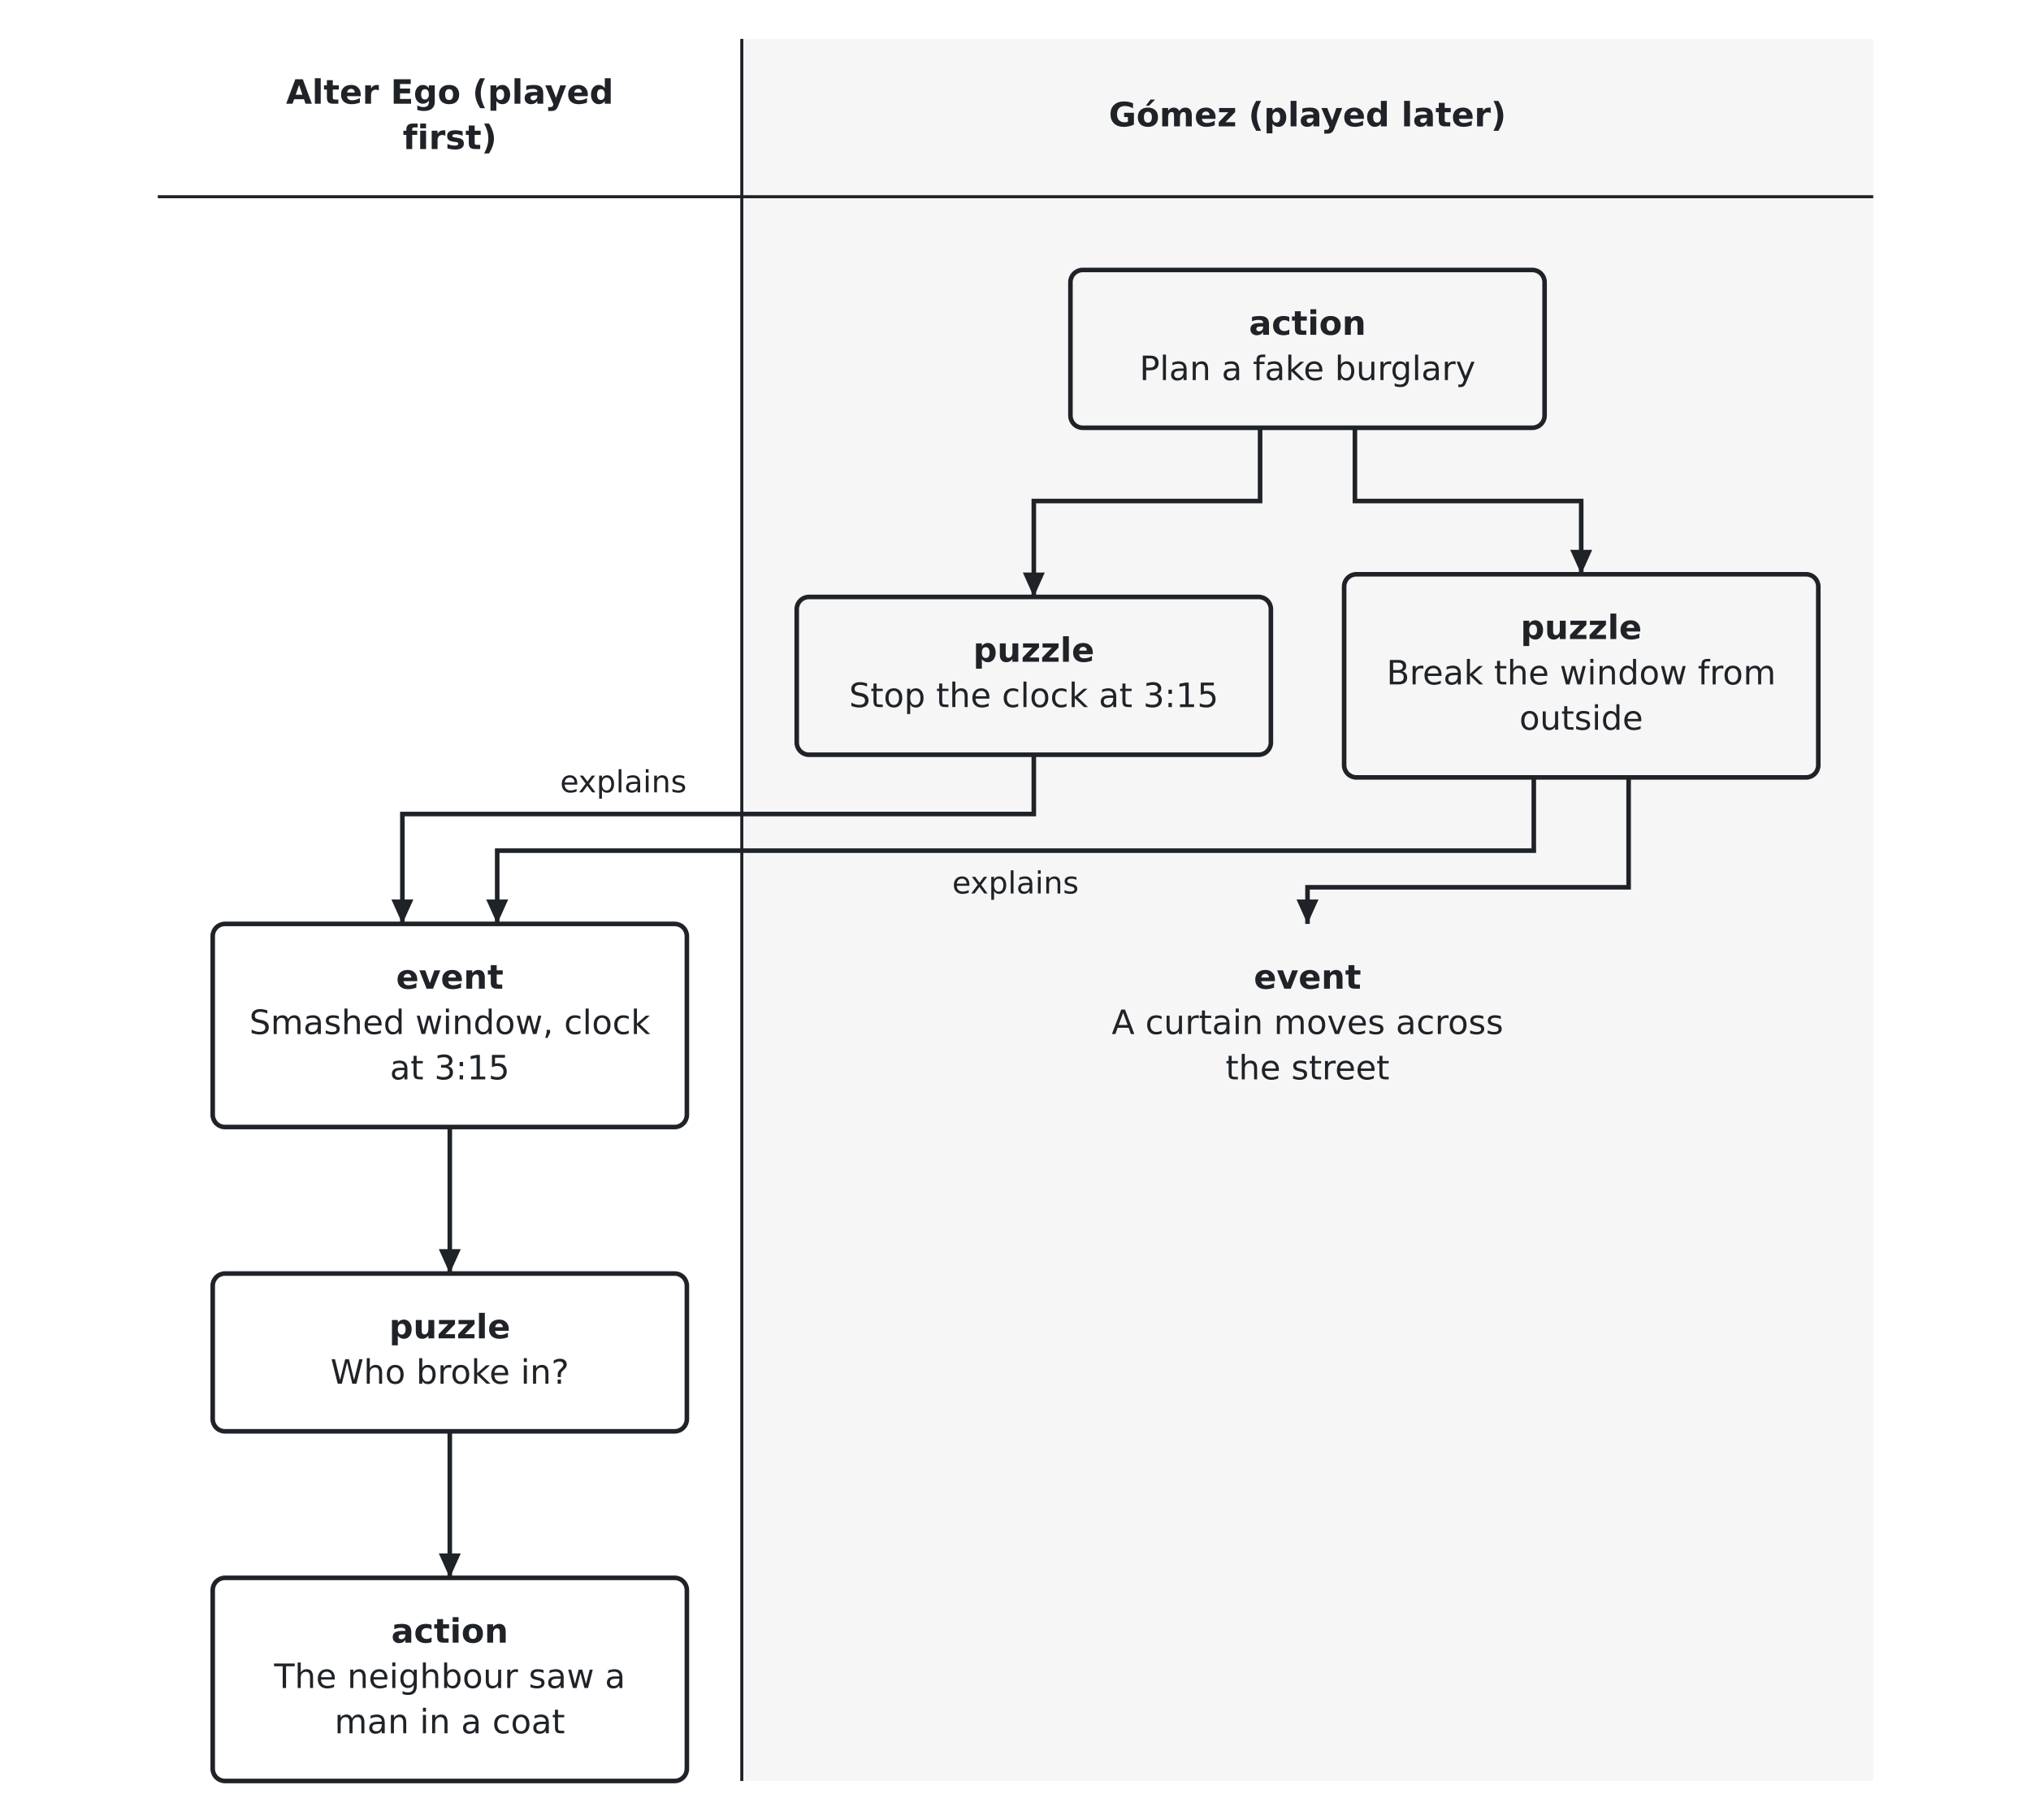
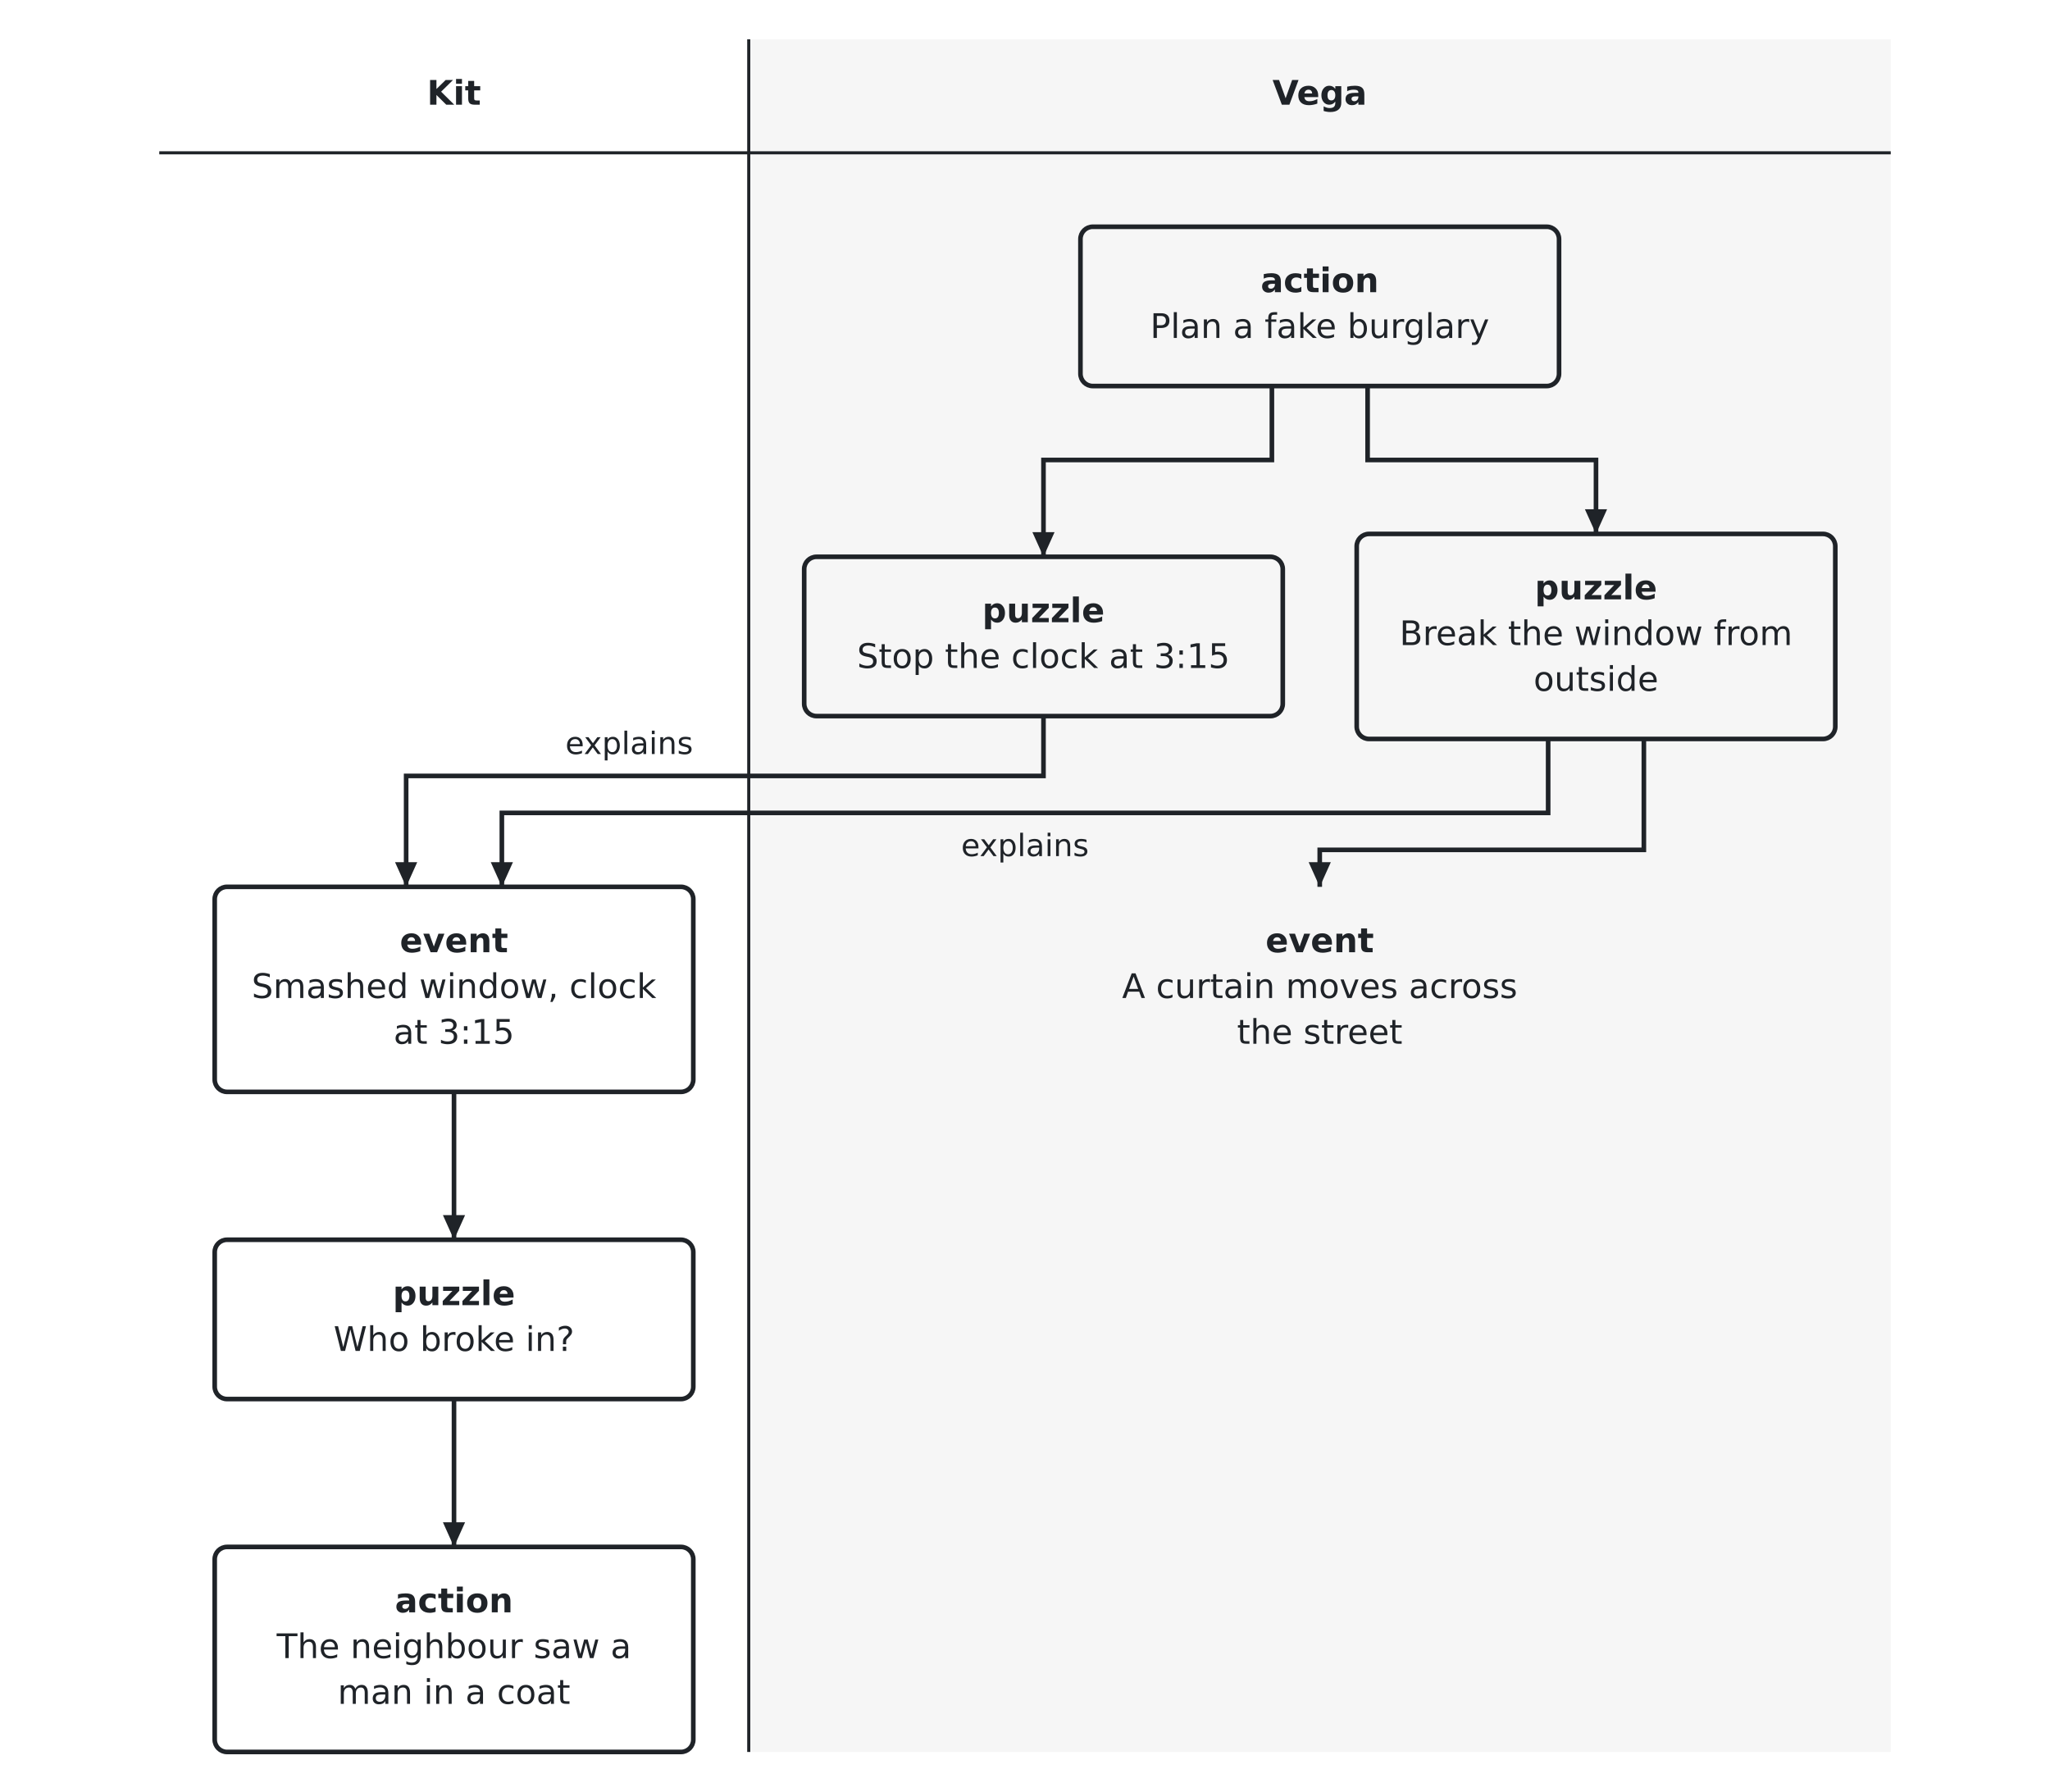
- <svg xmlns="http://www.w3.org/2000/svg" width="665.5" height="596.25" viewBox="-0.75 -0.75 665.5 596.25" role="img" aria-labelledby="ds31683f29b1-title">
+ <svg xmlns="http://www.w3.org/2000/svg" width="665.5" height="581.4" viewBox="-0.75 -0.75 665.5 581.4" role="img" aria-labelledby="dsa0ac13669e-title">
  <style>svg{color:#1f2328}@media (prefers-color-scheme:dark){svg{color:#e6edf3}}</style>
-   <polygon points="242.317,12 613.049,12 613.049,582.75 242.317,582.75" fill="currentColor" fill-opacity="0.04" stroke="none" />
-   <path d="M 50.951 63.7 L 613.049 63.7" fill="none" stroke="currentColor" stroke-width="1" />
-   <path d="M 242.317 12 L 242.317 582.75" fill="none" stroke="currentColor" stroke-width="1" />
+   <polygon points="242.317,12 613.049,12 613.049,567.9 242.317,567.9" fill="currentColor" fill-opacity="0.04" stroke="none" />
+   <path d="M 50.951 48.85 L 613.049 48.85" fill="none" stroke="currentColor" stroke-width="1" />
+   <path d="M 242.317 12 L 242.317 567.9" fill="none" stroke="currentColor" stroke-width="1" />
  <text x="146.634" y="33.233" font-family="'DejaVu Sans', sans-serif" font-size="11" fill="currentColor" text-anchor="middle">
-     <tspan font-weight="bold">Alter Ego (played</tspan>
+     <tspan font-weight="bold">Kit</tspan>
  </text>
-   <text x="146.634" y="48.083" font-family="'DejaVu Sans', sans-serif" font-size="11" fill="currentColor" text-anchor="middle">
-     <tspan font-weight="bold">first)</tspan>
+   <text x="427.683" y="33.233" font-family="'DejaVu Sans', sans-serif" font-size="11" fill="currentColor" text-anchor="middle">
+     <tspan font-weight="bold">Vega</tspan>
  </text>
-   <text x="427.683" y="40.658" font-family="'DejaVu Sans', sans-serif" font-size="11" fill="currentColor" text-anchor="middle">
-     <tspan font-weight="bold">Gómez (played later)</tspan>
-   </text>
-   <path d="M 146.634 368.5 L 146.634 416.5" fill="none" stroke="currentColor" stroke-width="1.5" />
-   <polygon points="146.634,416.5 143.034,408.5 150.234,408.5" fill="currentColor" stroke="none" />
-   <path d="M 146.634 468.2 L 146.634 516.2" fill="none" stroke="currentColor" stroke-width="1.5" />
-   <polygon points="146.634,516.2 143.034,508.2 150.234,508.2" fill="currentColor" stroke="none" />
-   <path d="M 412.146 139.4 L 412.146 163.4 L 338 163.4 L 338 194.825" fill="none" stroke="currentColor" stroke-width="1.5" />
-   <polygon points="338,194.825 334.4,186.825 341.6,186.825" fill="currentColor" stroke="none" />
-   <path d="M 443.22 139.4 L 443.22 163.4 L 517.366 163.4 L 517.366 187.4" fill="none" stroke="currentColor" stroke-width="1.5" />
-   <polygon points="517.366,187.4 513.766,179.4 520.966,179.4" fill="currentColor" stroke="none" />
-   <path d="M 338 246.525 L 338 265.95 L 131.097 265.95 L 131.097 301.95" fill="none" stroke="currentColor" stroke-width="1.5" />
-   <polygon points="131.097,301.95 127.497,293.95 134.697,293.95" fill="currentColor" stroke="none" />
-   <path d="M 501.83 253.95 L 501.83 277.95 L 162.17 277.95 L 162.17 301.95" fill="none" stroke="currentColor" stroke-width="1.5" />
-   <polygon points="162.17,301.95 158.57,293.95 165.77,293.95" fill="currentColor" stroke="none" />
-   <path d="M 532.903 253.95 L 532.903 289.95 L 427.683 289.95 L 427.683 301.95" fill="none" stroke="currentColor" stroke-width="1.5" />
-   <polygon points="427.683,301.95 424.083,293.95 431.283,293.95" fill="currentColor" stroke="none" />
-   <rect x="68.951" y="416.5" width="155.366" height="51.7" rx="4" fill="none" stroke="currentColor" stroke-width="1.5" />
-   <text x="146.634" y="437.733" font-family="'DejaVu Sans', sans-serif" font-size="11" fill="currentColor" text-anchor="middle">
+   <path d="M 146.634 353.65 L 146.634 401.65" fill="none" stroke="currentColor" stroke-width="1.5" />
+   <polygon points="146.634,401.65 143.034,393.65 150.234,393.65" fill="currentColor" stroke="none" />
+   <path d="M 146.634 453.35 L 146.634 501.35" fill="none" stroke="currentColor" stroke-width="1.5" />
+   <polygon points="146.634,501.35 143.034,493.35 150.234,493.35" fill="currentColor" stroke="none" />
+   <path d="M 412.146 124.55 L 412.146 148.55 L 338 148.55 L 338 179.975" fill="none" stroke="currentColor" stroke-width="1.5" />
+   <polygon points="338,179.975 334.4,171.975 341.6,171.975" fill="currentColor" stroke="none" />
+   <path d="M 443.22 124.55 L 443.22 148.55 L 517.366 148.55 L 517.366 172.55" fill="none" stroke="currentColor" stroke-width="1.5" />
+   <polygon points="517.366,172.55 513.766,164.55 520.966,164.55" fill="currentColor" stroke="none" />
+   <path d="M 338 231.675 L 338 251.1 L 131.097 251.1 L 131.097 287.1" fill="none" stroke="currentColor" stroke-width="1.5" />
+   <polygon points="131.097,287.1 127.497,279.1 134.697,279.1" fill="currentColor" stroke="none" />
+   <path d="M 501.83 239.1 L 501.83 263.1 L 162.17 263.1 L 162.17 287.1" fill="none" stroke="currentColor" stroke-width="1.5" />
+   <polygon points="162.17,287.1 158.57,279.1 165.77,279.1" fill="currentColor" stroke="none" />
+   <path d="M 532.903 239.1 L 532.903 275.1 L 427.683 275.1 L 427.683 287.1" fill="none" stroke="currentColor" stroke-width="1.5" />
+   <polygon points="427.683,287.1 424.083,279.1 431.283,279.1" fill="currentColor" stroke="none" />
+   <rect x="68.951" y="401.65" width="155.366" height="51.7" rx="4" fill="none" stroke="currentColor" stroke-width="1.5" />
+   <text x="146.634" y="422.883" font-family="'DejaVu Sans', sans-serif" font-size="11" fill="currentColor" text-anchor="middle">
    <tspan font-weight="bold">puzzle</tspan>
  </text>
-   <text x="146.634" y="452.583" font-family="'DejaVu Sans', sans-serif" font-size="11" fill="currentColor" text-anchor="middle">
+   <text x="146.634" y="437.733" font-family="'DejaVu Sans', sans-serif" font-size="11" fill="currentColor" text-anchor="middle">
    <tspan>Who broke in?</tspan>
  </text>
-   <rect x="260.317" y="194.825" width="155.366" height="51.7" rx="4" fill="none" stroke="currentColor" stroke-width="1.5" />
-   <text x="338" y="216.058" font-family="'DejaVu Sans', sans-serif" font-size="11" fill="currentColor" text-anchor="middle">
+   <rect x="260.317" y="179.975" width="155.366" height="51.7" rx="4" fill="none" stroke="currentColor" stroke-width="1.5" />
+   <text x="338" y="201.208" font-family="'DejaVu Sans', sans-serif" font-size="11" fill="currentColor" text-anchor="middle">
    <tspan font-weight="bold">puzzle</tspan>
  </text>
-   <text x="338" y="230.908" font-family="'DejaVu Sans', sans-serif" font-size="11" fill="currentColor" text-anchor="middle">
+   <text x="338" y="216.058" font-family="'DejaVu Sans', sans-serif" font-size="11" fill="currentColor" text-anchor="middle">
    <tspan>Stop the clock at 3:15</tspan>
  </text>
-   <text x="427.683" y="323.183" font-family="'DejaVu Sans', sans-serif" font-size="11" fill="currentColor" text-anchor="middle">
+   <text x="427.683" y="308.333" font-family="'DejaVu Sans', sans-serif" font-size="11" fill="currentColor" text-anchor="middle">
    <tspan font-weight="bold">event</tspan>
  </text>
-   <text x="427.683" y="338.033" font-family="'DejaVu Sans', sans-serif" font-size="11" fill="currentColor" text-anchor="middle">
+   <text x="427.683" y="323.183" font-family="'DejaVu Sans', sans-serif" font-size="11" fill="currentColor" text-anchor="middle">
    <tspan>A curtain moves across</tspan>
  </text>
-   <text x="427.683" y="352.883" font-family="'DejaVu Sans', sans-serif" font-size="11" fill="currentColor" text-anchor="middle">
+   <text x="427.683" y="338.033" font-family="'DejaVu Sans', sans-serif" font-size="11" fill="currentColor" text-anchor="middle">
    <tspan>the street</tspan>
  </text>
-   <rect x="439.683" y="187.4" width="155.366" height="66.55" rx="4" fill="none" stroke="currentColor" stroke-width="1.5" />
-   <text x="517.366" y="208.633" font-family="'DejaVu Sans', sans-serif" font-size="11" fill="currentColor" text-anchor="middle">
+   <rect x="439.683" y="172.55" width="155.366" height="66.55" rx="4" fill="none" stroke="currentColor" stroke-width="1.5" />
+   <text x="517.366" y="193.783" font-family="'DejaVu Sans', sans-serif" font-size="11" fill="currentColor" text-anchor="middle">
    <tspan font-weight="bold">puzzle</tspan>
  </text>
-   <text x="517.366" y="223.483" font-family="'DejaVu Sans', sans-serif" font-size="11" fill="currentColor" text-anchor="middle">
+   <text x="517.366" y="208.633" font-family="'DejaVu Sans', sans-serif" font-size="11" fill="currentColor" text-anchor="middle">
    <tspan>Break the window from</tspan>
  </text>
-   <text x="517.366" y="238.333" font-family="'DejaVu Sans', sans-serif" font-size="11" fill="currentColor" text-anchor="middle">
+   <text x="517.366" y="223.483" font-family="'DejaVu Sans', sans-serif" font-size="11" fill="currentColor" text-anchor="middle">
    <tspan>outside</tspan>
  </text>
-   <rect x="68.951" y="516.2" width="155.366" height="66.55" rx="4" fill="none" stroke="currentColor" stroke-width="1.5" />
-   <text x="146.634" y="537.433" font-family="'DejaVu Sans', sans-serif" font-size="11" fill="currentColor" text-anchor="middle">
+   <rect x="68.951" y="501.35" width="155.366" height="66.55" rx="4" fill="none" stroke="currentColor" stroke-width="1.5" />
+   <text x="146.634" y="522.583" font-family="'DejaVu Sans', sans-serif" font-size="11" fill="currentColor" text-anchor="middle">
    <tspan font-weight="bold">action</tspan>
  </text>
-   <text x="146.634" y="552.283" font-family="'DejaVu Sans', sans-serif" font-size="11" fill="currentColor" text-anchor="middle">
+   <text x="146.634" y="537.433" font-family="'DejaVu Sans', sans-serif" font-size="11" fill="currentColor" text-anchor="middle">
    <tspan>The neighbour saw a</tspan>
  </text>
-   <text x="146.634" y="567.133" font-family="'DejaVu Sans', sans-serif" font-size="11" fill="currentColor" text-anchor="middle">
+   <text x="146.634" y="552.283" font-family="'DejaVu Sans', sans-serif" font-size="11" fill="currentColor" text-anchor="middle">
    <tspan>man in a coat</tspan>
  </text>
-   <rect x="350" y="87.7" width="155.366" height="51.7" rx="4" fill="none" stroke="currentColor" stroke-width="1.5" />
-   <text x="427.683" y="108.933" font-family="'DejaVu Sans', sans-serif" font-size="11" fill="currentColor" text-anchor="middle">
+   <rect x="350" y="72.85" width="155.366" height="51.7" rx="4" fill="none" stroke="currentColor" stroke-width="1.5" />
+   <text x="427.683" y="94.083" font-family="'DejaVu Sans', sans-serif" font-size="11" fill="currentColor" text-anchor="middle">
    <tspan font-weight="bold">action</tspan>
  </text>
-   <text x="427.683" y="123.783" font-family="'DejaVu Sans', sans-serif" font-size="11" fill="currentColor" text-anchor="middle">
+   <text x="427.683" y="108.933" font-family="'DejaVu Sans', sans-serif" font-size="11" fill="currentColor" text-anchor="middle">
    <tspan>Plan a fake burglary</tspan>
  </text>
-   <rect x="68.951" y="301.95" width="155.366" height="66.55" rx="4" fill="none" stroke="currentColor" stroke-width="1.5" />
-   <text x="146.634" y="323.183" font-family="'DejaVu Sans', sans-serif" font-size="11" fill="currentColor" text-anchor="middle">
+   <rect x="68.951" y="287.1" width="155.366" height="66.55" rx="4" fill="none" stroke="currentColor" stroke-width="1.5" />
+   <text x="146.634" y="308.333" font-family="'DejaVu Sans', sans-serif" font-size="11" fill="currentColor" text-anchor="middle">
    <tspan font-weight="bold">event</tspan>
  </text>
-   <text x="146.634" y="338.033" font-family="'DejaVu Sans', sans-serif" font-size="11" fill="currentColor" text-anchor="middle">
+   <text x="146.634" y="323.183" font-family="'DejaVu Sans', sans-serif" font-size="11" fill="currentColor" text-anchor="middle">
    <tspan>Smashed window, clock</tspan>
  </text>
-   <text x="146.634" y="352.883" font-family="'DejaVu Sans', sans-serif" font-size="11" fill="currentColor" text-anchor="middle">
+   <text x="146.634" y="338.033" font-family="'DejaVu Sans', sans-serif" font-size="11" fill="currentColor" text-anchor="middle">
    <tspan>at 3:15</tspan>
  </text>
-   <text x="182.776" y="258.842" font-family="'DejaVu Sans', sans-serif" font-size="10" fill="currentColor">explains</text>
-   <text x="311.263" y="291.982" font-family="'DejaVu Sans', sans-serif" font-size="10" fill="currentColor">explains</text>
+   <text x="182.776" y="243.992" font-family="'DejaVu Sans', sans-serif" font-size="10" fill="currentColor">explains</text>
+   <text x="311.263" y="277.132" font-family="'DejaVu Sans', sans-serif" font-size="10" fill="currentColor">explains</text>
</svg>
